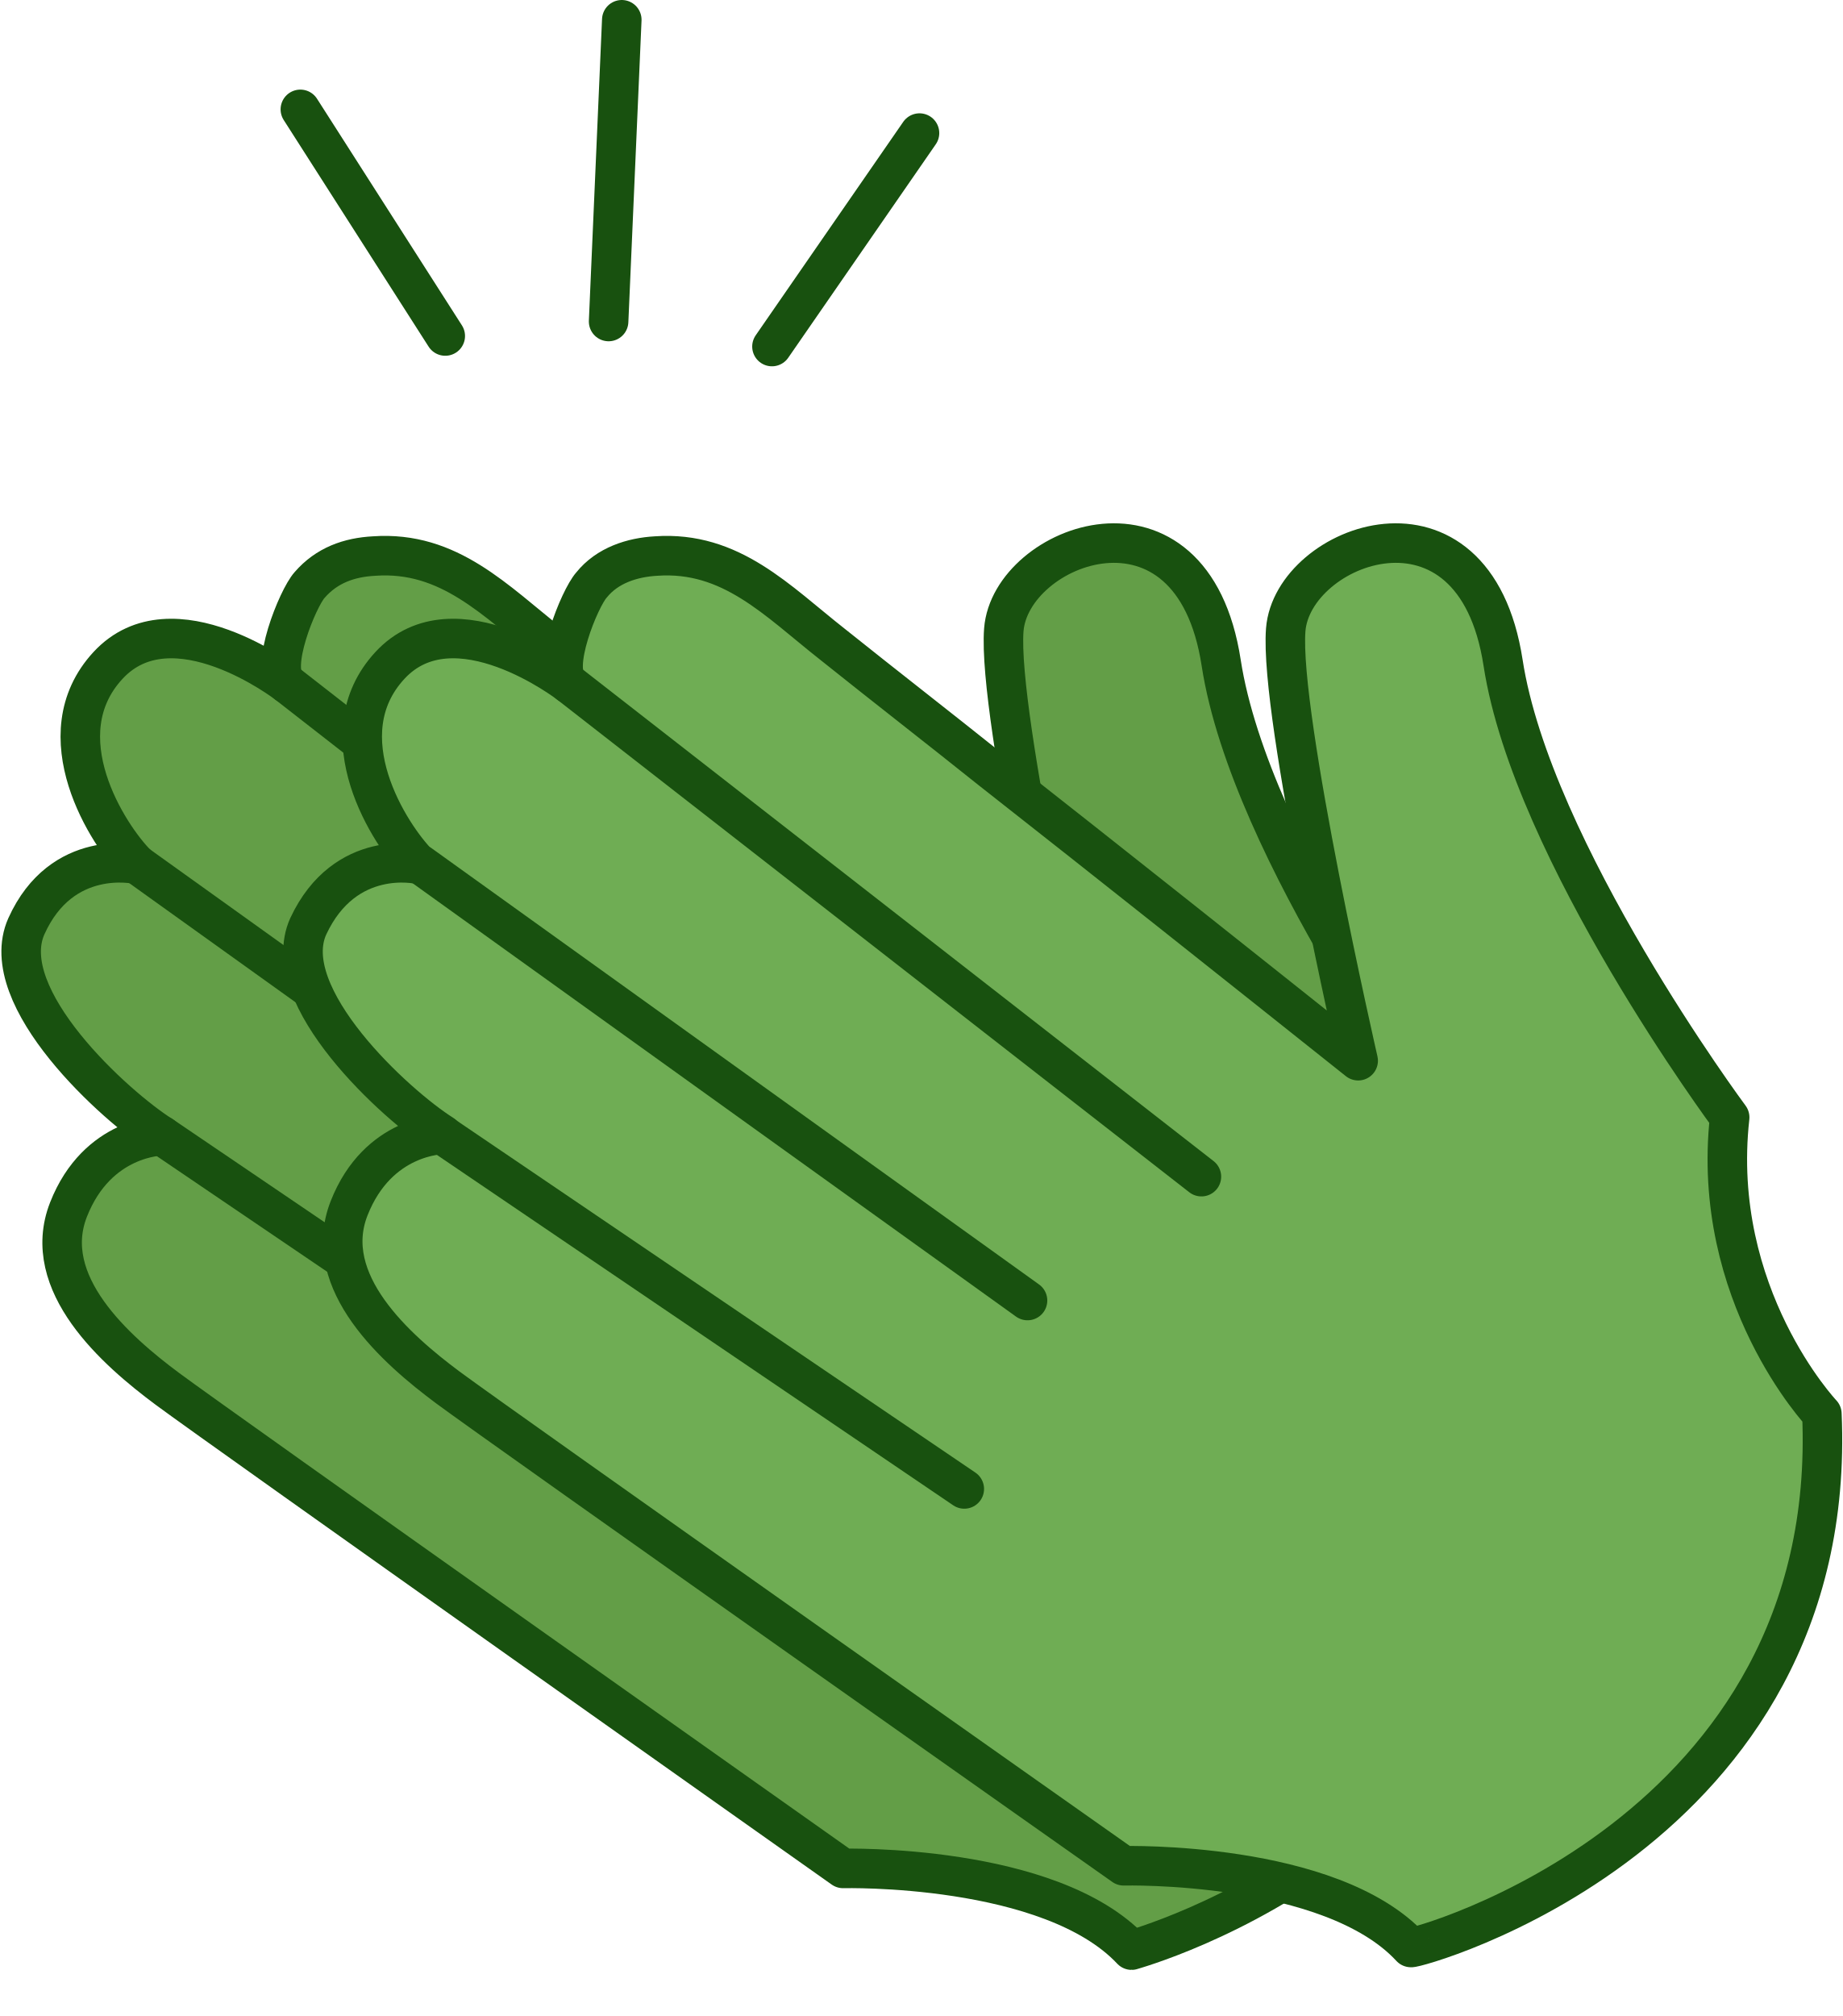
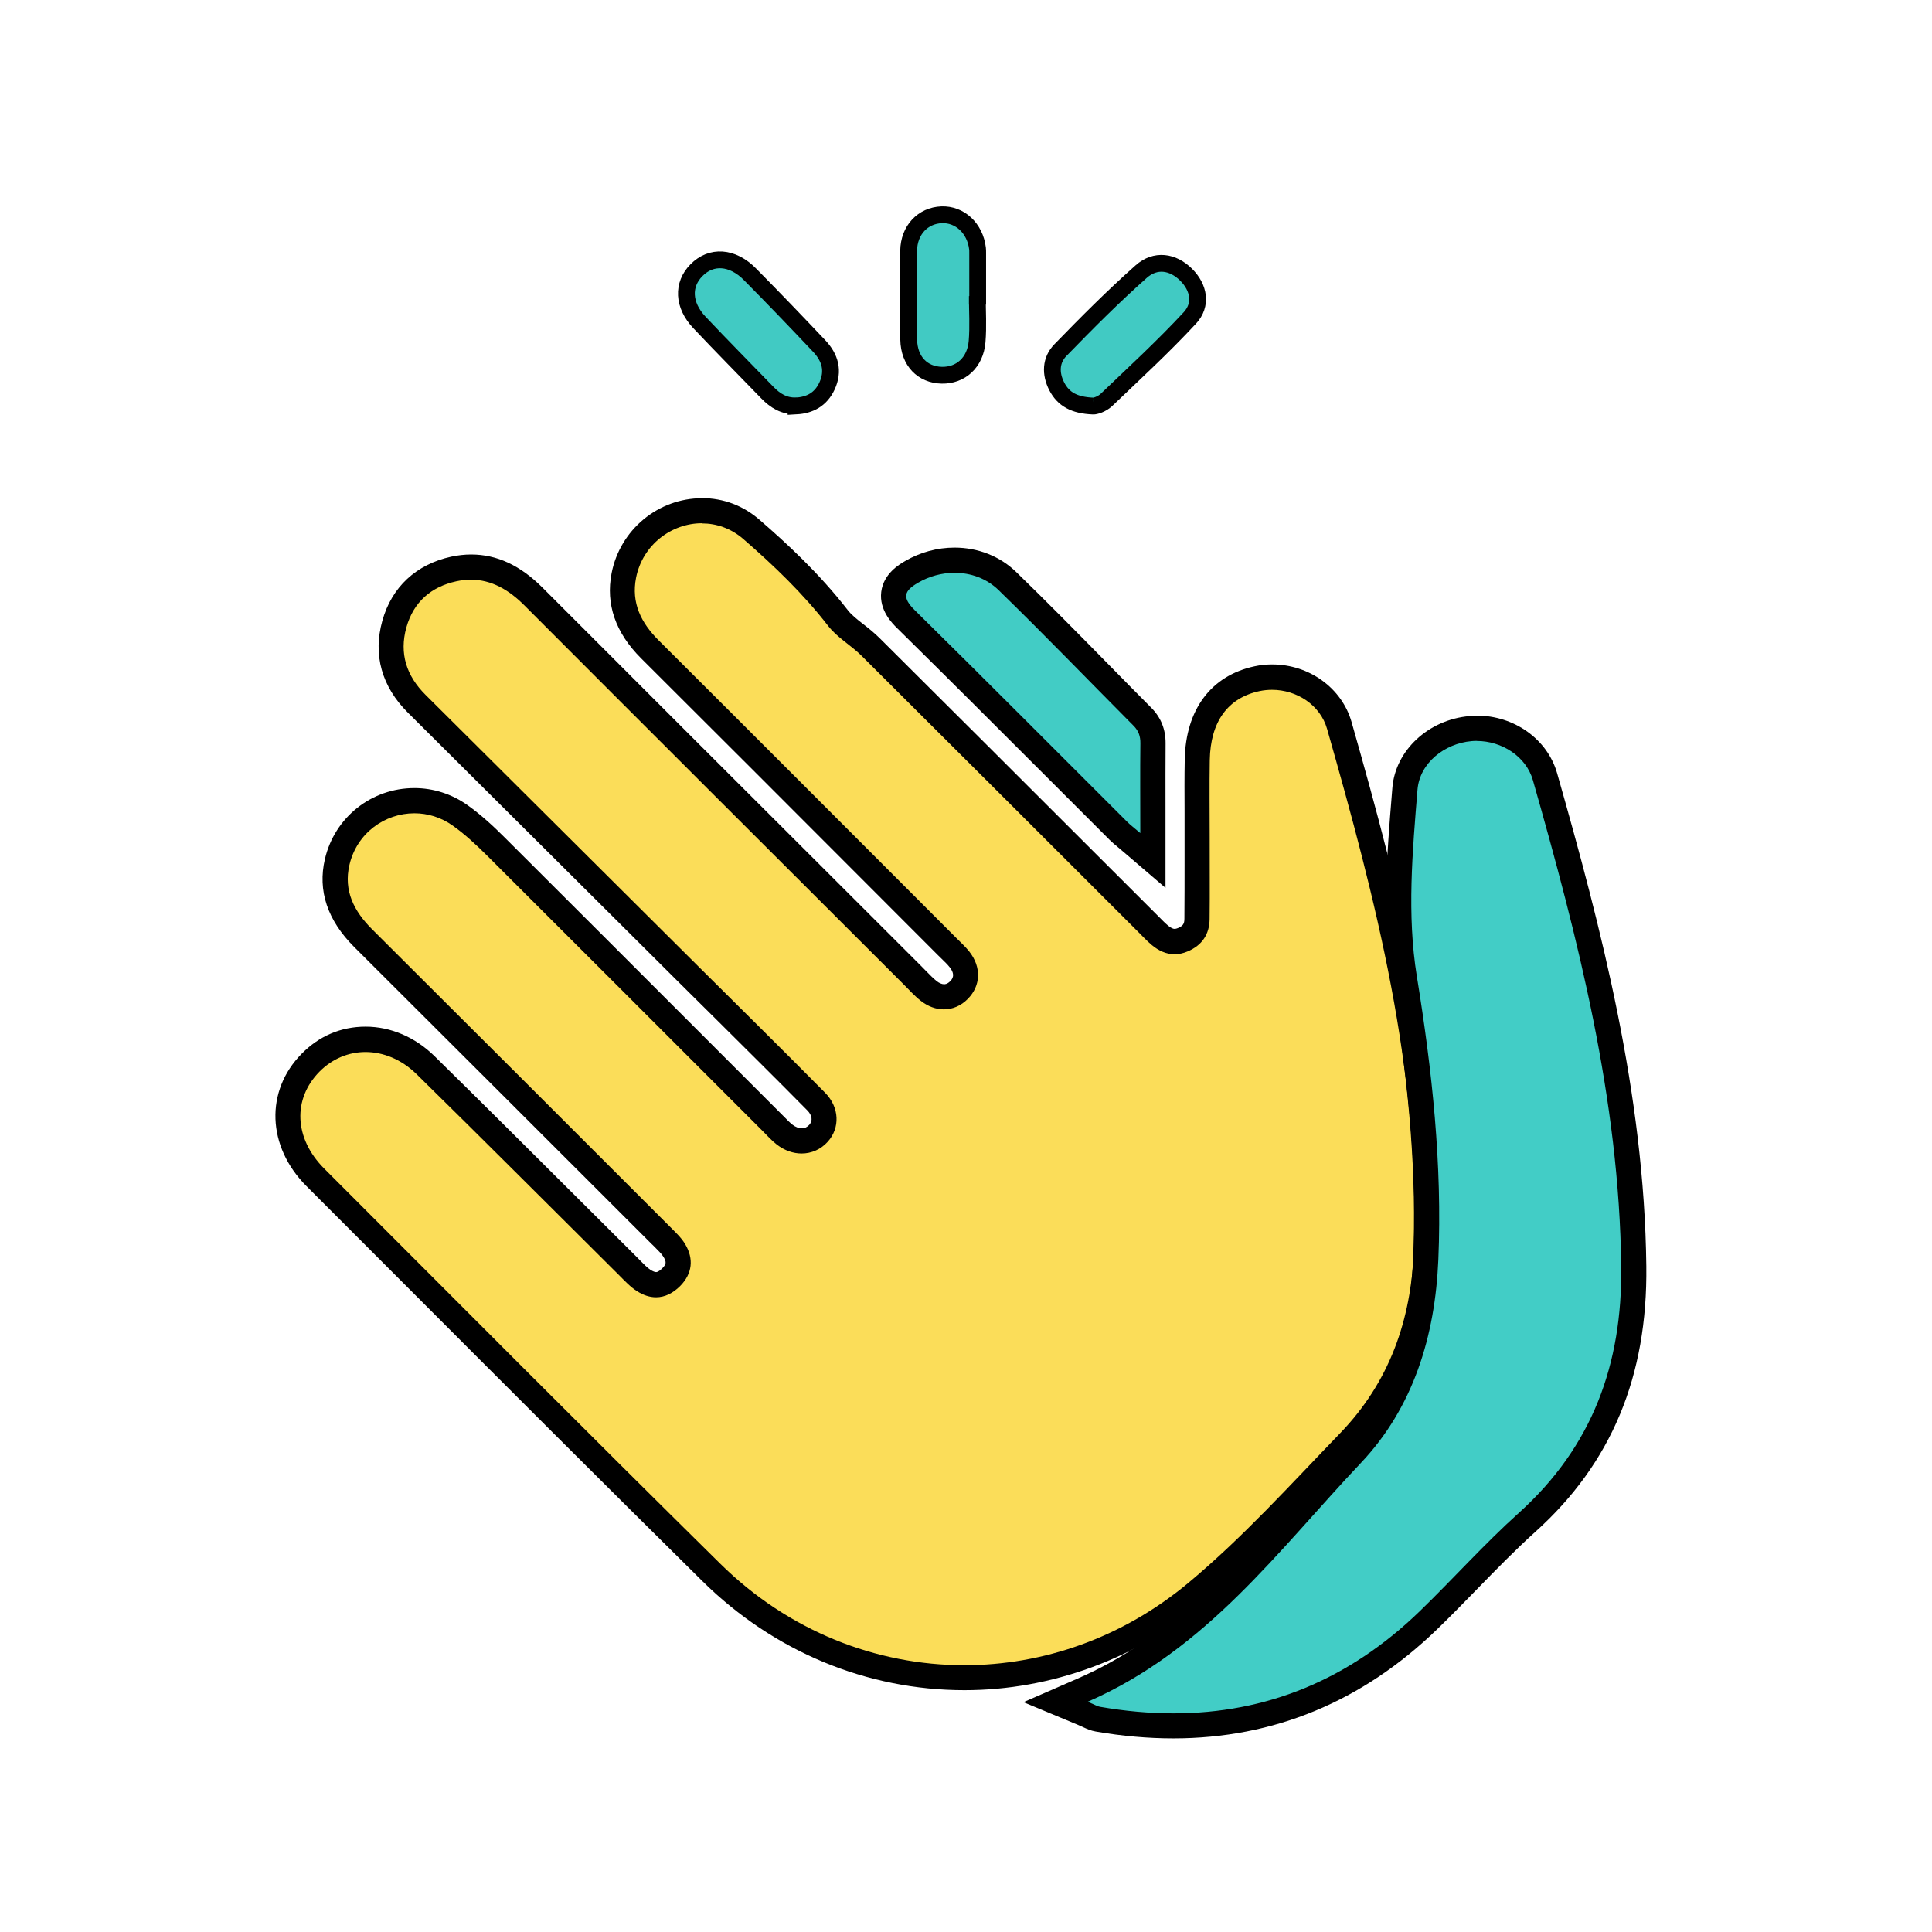
- <svg xmlns="http://www.w3.org/2000/svg" version="1.1" id="Layer_1" x="0px" y="0px" viewBox="0 0 139.9 153" style="enable-background:new 0 0 139.9 153;" xml:space="preserve">
-   <style type="text/css">
- 	.st0{fill:#639E47;stroke:#18510F;stroke-width:3;stroke-linecap:round;stroke-linejoin:round;}
- 	.st1{fill:none;stroke:#18510F;stroke-width:3;stroke-linecap:round;stroke-linejoin:round;}
- 	.st2{fill:#6FAD54;stroke:#18510F;stroke-width:3;stroke-linecap:round;stroke-linejoin:round;}
- </style>
+ <svg xmlns="http://www.w3.org/2000/svg" id="Layer_1" data-name="Layer 1" viewBox="0 0 230 230">
+   <defs>
+     <style>
+       .cls-1, .cls-2, .cls-3, .cls-4 {
+         stroke-width: 0px;
+       }
+ 
+       .cls-2 {
+         fill: #42ccc5;
+       }
+ 
+       .cls-3 {
+         fill: #fbdd59;
+       }
+ 
+       .cls-4 {
+         fill: #42cdc6;
+       }
+ 
+       .cls-5 {
+         fill: #41cac3;
+         stroke: #000;
+         stroke-miterlimit: 10;
+         stroke-width: 2px;
+       }
+     </style>
+   </defs>
+   <path class="cls-5" d="M94.77,48.32c-1.42.05-2.48-.61-3.42-1.58-2.7-2.79-5.43-5.54-8.09-8.36-1.95-2.07-2.04-4.5-.35-6.21,1.76-1.79,4.28-1.64,6.37.48,2.79,2.82,5.54,5.68,8.26,8.56,1.28,1.36,1.75,2.94.91,4.75-.73,1.57-2.01,2.28-3.68,2.37Z" />
+   <path class="cls-5" d="M130.14,48.34c-2.27-.09-3.54-.82-4.33-2.33-.79-1.53-.73-3.14.43-4.33,3.12-3.21,6.28-6.39,9.62-9.35,1.68-1.49,3.75-1.22,5.36.39,1.53,1.53,1.88,3.57.43,5.13-3.15,3.4-6.58,6.55-9.93,9.76-.55.52-1.35.75-1.59.73Z" />
+   <path class="cls-5" d="M116.35,35.25c0,1.81.12,3.63-.03,5.42-.21,2.49-1.95,4.05-4.21,4-2.28-.05-3.88-1.67-3.93-4.22-.08-3.53-.07-7.06-.01-10.59.04-2.48,1.7-4.2,3.92-4.29,2.18-.09,3.99,1.61,4.28,4,.02.17.02.34.02.52,0,1.72,0,3.44,0,5.17h-.04Z" />
  <g>
-     <path class="st0" d="M116.9,107.3c0,0-8.5-9-7-22.5c0,0-15-20.2-17.2-34.5s-16-9-16.5-2.5s5.5,32.7,5.5,32.7   c-9.3-7.4-18.6-14.8-27.9-22.1c-4-3.2-8-6.3-12-9.5c-4.2-3.3-7.7-7.1-13.4-6.7c-1.9,0.1-3.6,0.7-4.9,2.2c-0.9,1-3.1,6.4-1.7,7.5   c0,0-8.7-6.7-13.6-1.4s0,12.9,2.2,15.1c0,0-5.7-1.3-8.4,4.7C-0.4,75.7,8.8,84,12.3,86.2c0,0-4.9,0-7.1,5.6s3.6,10.7,7.5,13.6   S64,141.8,64,141.8s15.7-0.4,21.9,6.2C85.8,148,118.3,139.3,116.9,107.3L116.9,107.3z" />
-     <line class="st1" x1="21.8" y1="51.9" x2="69.8" y2="89.3" />
-     <line class="st1" x1="10.4" y1="65.6" x2="56.6" y2="98.7" />
-     <line class="st1" x1="12.3" y1="86.2" x2="51.8" y2="113" />
+     <path class="cls-3" d="M114.82,199.74c-11.23,0-21.93-4.44-30.12-12.52-11.99-11.82-24.08-23.93-35.77-35.64-3.79-3.8-7.59-7.6-11.39-11.4-4.16-4.16-4.39-9.78-.56-13.65,1.77-1.79,4.09-2.77,6.54-2.77,2.59,0,5.13,1.09,7.15,3.08,5.44,5.34,10.93,10.81,16.23,16.1,2.62,2.61,5.24,5.22,7.86,7.83l.34.34c.52.53,1.01,1.02,1.53,1.36.52.33,1.01.5,1.47.5.61,0,1.22-.31,1.82-.91.96-.98,1.07-1.98.36-3.16-.32-.53-.83-1.04-1.37-1.57l-.28-.28c-11.79-11.79-23.58-23.57-35.39-35.34-2.85-2.84-3.86-5.81-3.1-9.07,1-4.29,4.78-7.29,9.19-7.29,1.95,0,3.83.6,5.44,1.75,1.63,1.16,3.08,2.54,4.28,3.73,8.06,8.03,16.1,16.07,24.14,24.12l8.68,8.68.4.41c.39.4.76.78,1.14,1.07.63.49,1.33.75,2.03.75.77,0,1.48-.32,2-.91.96-1.08.85-2.63-.28-3.77-3.57-3.61-7.24-7.25-10.79-10.77-1.54-1.53-3.08-3.06-4.62-4.59l-32.14-31.99c-2.72-2.71-3.64-5.99-2.66-9.5.98-3.5,3.43-5.76,7.08-6.56.69-.15,1.38-.23,2.05-.23,2.65,0,5.09,1.15,7.46,3.53,11.85,11.88,23.73,23.73,35.6,35.58l9.49,9.48c.17.17.34.35.52.52.48.49.93.96,1.41,1.34.58.46,1.21.71,1.83.71.65,0,1.27-.28,1.79-.8,1.02-1.04,1.05-2.41.06-3.65-.3-.38-.67-.74-1.07-1.13l-.43-.42-8.04-8.04c-9.1-9.11-18.2-18.23-27.33-27.32-2.72-2.71-3.73-5.58-3.1-8.79.88-4.47,4.79-7.71,9.3-7.71,2.18,0,4.21.76,5.87,2.21,3.04,2.64,6.97,6.23,10.31,10.56.52.68,1.27,1.26,2.06,1.89.61.48,1.24.98,1.82,1.56,8.15,8.11,16.29,16.24,24.42,24.37l8.41,8.4.42.42c.39.4.77.78,1.16,1.11.62.52,1.2.77,1.78.77.32,0,.65-.07,1-.22,1.14-.49,1.66-1.25,1.67-2.47.02-2.21.02-4.41.02-6.62,0,0,0-5.18,0-6.17,0-2.05-.02-4.09.02-6.14.09-5.28,2.62-8.71,7.13-9.67.58-.12,1.18-.19,1.78-.19,3.75,0,7.04,2.37,8.01,5.76,5.9,20.7,11.13,41.06,10.38,62.46-.32,9.16-3.41,16.84-9.18,22.8-1.16,1.2-2.31,2.41-3.46,3.62-4.64,4.87-9.45,9.91-14.73,14.32-7.86,6.55-17.67,10.16-27.64,10.16Z" />
+     <path class="cls-1" d="M83.58,62.31c1.7,0,3.43.58,4.89,1.84,3.63,3.15,7.13,6.5,10.11,10.35,1.08,1.4,2.74,2.32,4.01,3.59,10.96,10.91,21.89,21.84,32.83,32.77.55.55,1.08,1.12,1.67,1.62.84.71,1.76,1.12,2.74,1.12.51,0,1.04-.11,1.59-.35,1.68-.72,2.56-2.02,2.58-3.83.04-3.28,0-6.56.01-9.85,0-3.02-.04-6.05.01-9.07.08-4.6,2.15-7.42,5.94-8.23.49-.1.98-.15,1.47-.15,2.94,0,5.75,1.8,6.56,4.67,5.78,20.27,11.08,40.63,10.32,62-.29,8.35-2.92,15.77-8.76,21.82-5.88,6.08-11.57,12.4-18.07,17.82-7.87,6.56-17.3,9.81-26.68,9.81-10.49,0-20.93-4.06-29.06-12.09-15.81-15.59-31.45-31.34-47.15-47.04-3.58-3.59-3.77-8.28-.55-11.54,1.53-1.54,3.47-2.33,5.47-2.33,2.11,0,4.29.87,6.1,2.65,8.08,7.93,16.06,15.95,24.09,23.92.67.67,1.33,1.39,2.12,1.89.77.5,1.54.74,2.28.74,1.03,0,2.01-.47,2.89-1.36,1.43-1.46,1.63-3.22.57-4.98-.48-.8-1.21-1.46-1.87-2.13-11.79-11.79-23.58-23.58-35.39-35.34-2.15-2.14-3.42-4.59-2.7-7.67.89-3.8,4.23-6.14,7.73-6.14,1.56,0,3.15.46,4.57,1.47,1.47,1.04,2.81,2.3,4.09,3.57,10.95,10.92,21.88,21.86,32.81,32.79.55.55,1.07,1.14,1.68,1.61.92.71,1.95,1.06,2.95,1.06,1.17,0,2.29-.48,3.12-1.41,1.46-1.63,1.41-4.07-.33-5.83-5.1-5.16-10.27-10.25-15.42-15.37-10.71-10.66-21.43-21.33-32.14-31.99-2.26-2.25-3.15-4.91-2.28-8.03.85-3.03,2.95-4.84,5.95-5.49.6-.13,1.18-.19,1.73-.19,2.46,0,4.53,1.21,6.4,3.09,15.01,15.04,30.06,30.05,45.09,45.06.67.67,1.31,1.39,2.05,1.97.87.69,1.83,1.03,2.76,1.03,1.04,0,2.05-.42,2.86-1.25,1.55-1.57,1.63-3.78.17-5.63-.48-.61-1.07-1.13-1.61-1.68-11.78-11.79-23.56-23.6-35.37-35.37-2.1-2.09-3.27-4.46-2.69-7.44.78-3.97,4.26-6.5,7.83-6.5M83.58,59.31c-5.23,0-9.76,3.75-10.77,8.92-.72,3.69.46,7.1,3.51,10.14,9.1,9.06,18.32,18.3,27.25,27.24l8.11,8.12c.15.15.29.29.44.43.36.35.7.68.94.99.75.95.26,1.45.05,1.67-.35.35-.63.35-.72.35-.27,0-.59-.14-.89-.38-.4-.32-.82-.75-1.27-1.21-.18-.18-.35-.36-.53-.54l-9.86-9.85c-11.55-11.53-23.5-23.46-35.23-35.21-2.66-2.67-5.45-3.97-8.52-3.97-.78,0-1.57.09-2.37.26-4.17.91-7.08,3.61-8.2,7.62-1.14,4.06-.08,7.85,3.05,10.96l14.36,14.29,17.78,17.7c1.53,1.52,3.06,3.04,4.6,4.56,3.55,3.53,7.23,7.17,10.8,10.79.58.59.67,1.23.23,1.72-.24.27-.54.41-.89.41-.36,0-.75-.15-1.11-.43-.3-.23-.64-.58-.99-.94-.14-.14-.28-.28-.42-.42l-8.86-8.86c-7.98-7.98-15.96-15.97-23.96-23.94-1.24-1.24-2.75-2.67-4.47-3.89-1.87-1.32-4.05-2.02-6.31-2.02-5.11,0-9.49,3.48-10.65,8.45-.88,3.76.3,7.29,3.5,10.48,11.42,11.38,22.78,22.74,35.39,35.34l.29.28c.47.47.92.91,1.14,1.28.35.59.33.85-.15,1.33-.14.14-.48.46-.74.46-.16,0-.4-.1-.66-.26-.38-.25-.82-.69-1.28-1.16l-.34-.35c-2.63-2.61-5.25-5.22-7.87-7.84-5.31-5.29-10.79-10.76-16.23-16.1-2.3-2.26-5.22-3.51-8.2-3.51s-5.56,1.14-7.61,3.22c-4.38,4.43-4.14,11.06.57,15.77,3.78,3.78,7.56,7.56,11.33,11.34,11.71,11.73,23.83,23.86,35.83,35.71,8.47,8.35,19.54,12.95,31.17,12.95,10.32,0,20.48-3.73,28.6-10.51,5.35-4.46,10.18-9.53,14.86-14.44,1.15-1.2,2.29-2.41,3.45-3.6,6.03-6.24,9.26-14.25,9.6-23.79.76-21.62-4.5-42.1-10.43-62.92-1.15-4.03-5.03-6.85-9.45-6.85-.71,0-1.41.07-2.09.22-5.18,1.1-8.21,5.15-8.32,11.11-.04,2.07-.03,4.15-.02,6.17,0,.98,0,1.96,0,2.95,0,1.06,0,2.13,0,3.19,0,2.18,0,4.43-.02,6.63,0,.62-.17.85-.76,1.11-.16.07-.3.1-.41.1-.26,0-.58-.23-.81-.42-.34-.28-.68-.64-1.05-1.01-.14-.15-.28-.29-.43-.43l-8.32-8.31c-8.03-8.02-16.33-16.32-24.52-24.46-.65-.64-1.31-1.17-1.96-1.67-.72-.56-1.39-1.1-1.8-1.63-3.43-4.43-7.42-8.09-10.52-10.77-1.94-1.69-4.31-2.58-6.85-2.58h0Z" />
  </g>
  <g>
-     <path class="st2" d="M138.3,107.3c0,0-8.5-9-7-22.5c0,0-15-20.2-17.2-34.5s-16-9-16.5-2.5s5.5,32.7,5.5,32.7   c-9.3-7.4-18.6-14.8-27.9-22.1c-4-3.2-8-6.3-12-9.5c-4.2-3.3-7.7-7.1-13.4-6.7c-1.8,0.1-3.7,0.7-4.9,2.2c-0.9,1-3.1,6.4-1.7,7.5   c0,0-8.7-6.7-13.6-1.4s0,12.9,2.2,15.1c0,0-5.6-1.3-8.4,4.7c-2.4,5.3,6.7,13.6,10.2,15.8c0,0-4.9,0-7.1,5.6s3.6,10.7,7.5,13.6   s51.3,36.3,51.3,36.3s15.7-0.4,21.8,6.2C107.2,148,139.7,139.3,138.3,107.3L138.3,107.3z" />
-     <line class="st1" x1="43.2" y1="51.9" x2="91.2" y2="89.3" />
-     <line class="st1" x1="31.9" y1="65.6" x2="78" y2="98.7" />
-     <line class="st1" x1="33.7" y1="86.2" x2="73.2" y2="113" />
+     <path class="cls-4" d="M139.7,205.47c-2.9,0-5.93-.27-9.01-.8-.38-.07-.68-.2-1.06-.37-.18-.08-.41-.19-.72-.32l-3.25-1.35,3.23-1.41c11.1-4.84,18.82-13.47,26.3-21.81,1.86-2.07,3.78-4.22,5.72-6.27,5.45-5.76,8.42-13.57,8.82-23.22.41-9.76-.37-20.08-2.54-33.46-1.18-7.27-.58-14.67,0-21.82l.06-.75c.3-3.72,3.65-6.79,7.8-7.15.25-.02.5-.03.75-.03,3.82,0,7.17,2.37,8.13,5.77,5.22,18.3,10.33,37.87,10.56,58.27.15,12.68-4,22.65-12.69,30.47-2.43,2.19-4.77,4.59-7.03,6.91-1.52,1.56-3.1,3.18-4.7,4.73-8.63,8.36-18.85,12.6-30.39,12.6Z" />
+     <path class="cls-1" d="M175.8,88.21c2.98,0,5.88,1.83,6.69,4.68,5.4,18.94,10.28,37.97,10.51,57.88.14,11.63-3.43,21.45-12.19,29.34-4.1,3.69-7.8,7.83-11.77,11.68-8.51,8.25-18.34,12.18-29.34,12.18-2.84,0-5.76-.26-8.75-.78-.31-.05-.6-.24-1.46-.6,14.2-6.2,22.72-18.08,32.51-28.42,6.25-6.6,8.85-15.11,9.23-24.19.48-11.35-.74-22.56-2.56-33.76-1.19-7.34-.52-14.82.08-22.21.26-3.18,3.22-5.5,6.43-5.78.21-.02.41-.03.62-.03M175.8,85.21c-.29,0-.59.01-.87.04-4.87.42-8.81,4.08-9.17,8.52l-.06.74c-.59,7.25-1.2,14.74.01,22.19,2.15,13.27,2.93,23.5,2.52,33.15-.39,9.28-3.22,16.77-8.41,22.25-1.96,2.07-3.89,4.22-5.75,6.3-7.7,8.6-14.98,16.72-25.78,21.43l-6.45,2.81,6.49,2.7c.29.12.5.22.67.3.42.19.85.39,1.43.49,3.16.55,6.28.82,9.26.82,11.94,0,22.51-4.38,31.43-13.02,1.62-1.57,3.2-3.19,4.73-4.76,2.24-2.3,4.57-4.69,6.96-6.84,9.02-8.13,13.34-18.47,13.18-31.61-.24-20.59-5.38-40.27-10.62-58.67-1.15-4.04-5.09-6.86-9.58-6.86h0Z" />
  </g>
-   <line class="st1" x1="33.8" y1="25.5" x2="22.8" y2="8.3" />
-   <line class="st1" x1="46.2" y1="24.4" x2="47.2" y2="1.5" />
-   <line class="st1" x1="58.6" y1="26.3" x2="69.8" y2="10.1" />
+   <g>
+     <path class="cls-2" d="M134.78,100.32c-.3-.25-.53-.45-.74-.62-.4-.33-.66-.56-.91-.8-2.39-2.38-4.77-4.77-7.15-7.15-5.93-5.93-12.06-12.07-18.14-18.05-.7-.69-1.6-1.75-1.44-3.05.16-1.27,1.22-2.04,2.13-2.57,1.56-.91,3.33-1.39,5.11-1.39,2.41,0,4.65.89,6.31,2.5,3.65,3.54,7.27,7.23,10.78,10.79,1.77,1.79,3.53,3.59,5.3,5.37.84.85,1.25,1.88,1.24,3.15-.03,2.42-.02,4.84-.02,7.49v6.45s-2.47-2.12-2.47-2.12Z" />
+     <path class="cls-1" d="M113.64,68.19c1.92,0,3.81.66,5.26,2.08,5.44,5.29,10.71,10.76,16.06,16.14.59.6.81,1.25.8,2.08-.04,3.36-.01,6.72-.01,10.69-.82-.7-1.22-1-1.56-1.34-8.43-8.41-16.82-16.86-25.3-25.21-1.52-1.5-1.27-2.28.39-3.25,1.33-.78,2.85-1.19,4.36-1.19M113.64,65.19c-2.05,0-4.08.55-5.87,1.59-.71.41-2.59,1.51-2.86,3.68-.27,2.19,1.34,3.78,1.88,4.31,6.08,5.99,12.22,12.13,18.16,18.07,2.37,2.37,4.75,4.75,7.12,7.12.31.31.62.57,1.01.89.2.16.43.36.72.61l4.95,4.24v-9.71c0-2.6-.01-5.06.01-7.47.02-1.67-.55-3.09-1.67-4.23-1.77-1.78-3.54-3.57-5.3-5.37-3.51-3.57-7.14-7.26-10.8-10.81-1.94-1.89-4.55-2.92-7.36-2.92h0Z" />
+   </g>
</svg>
